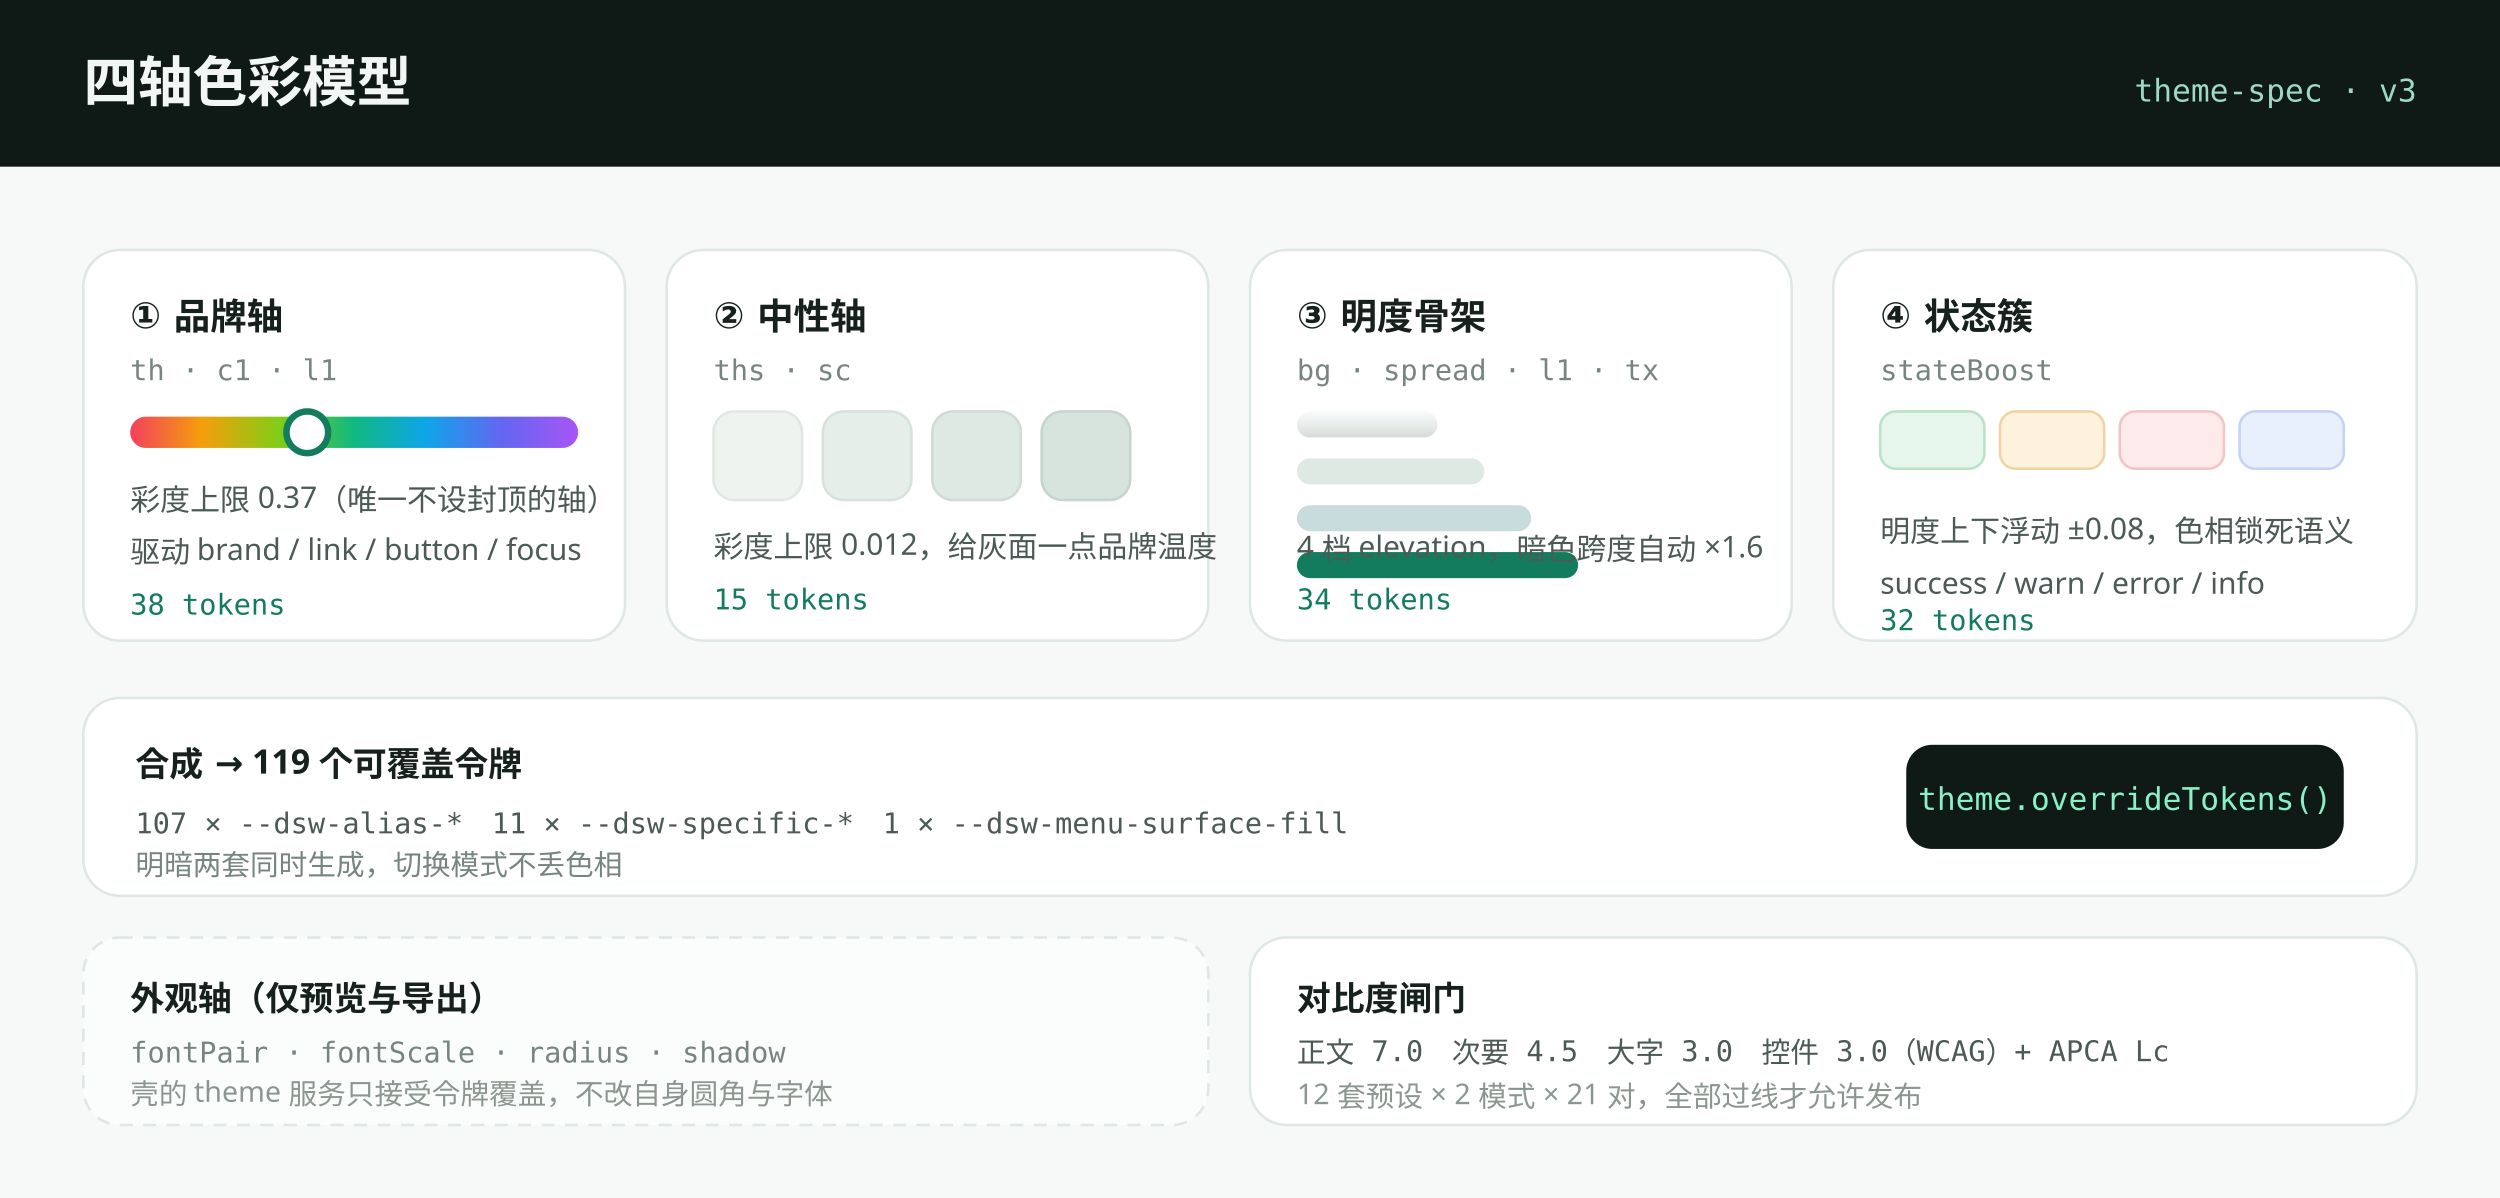
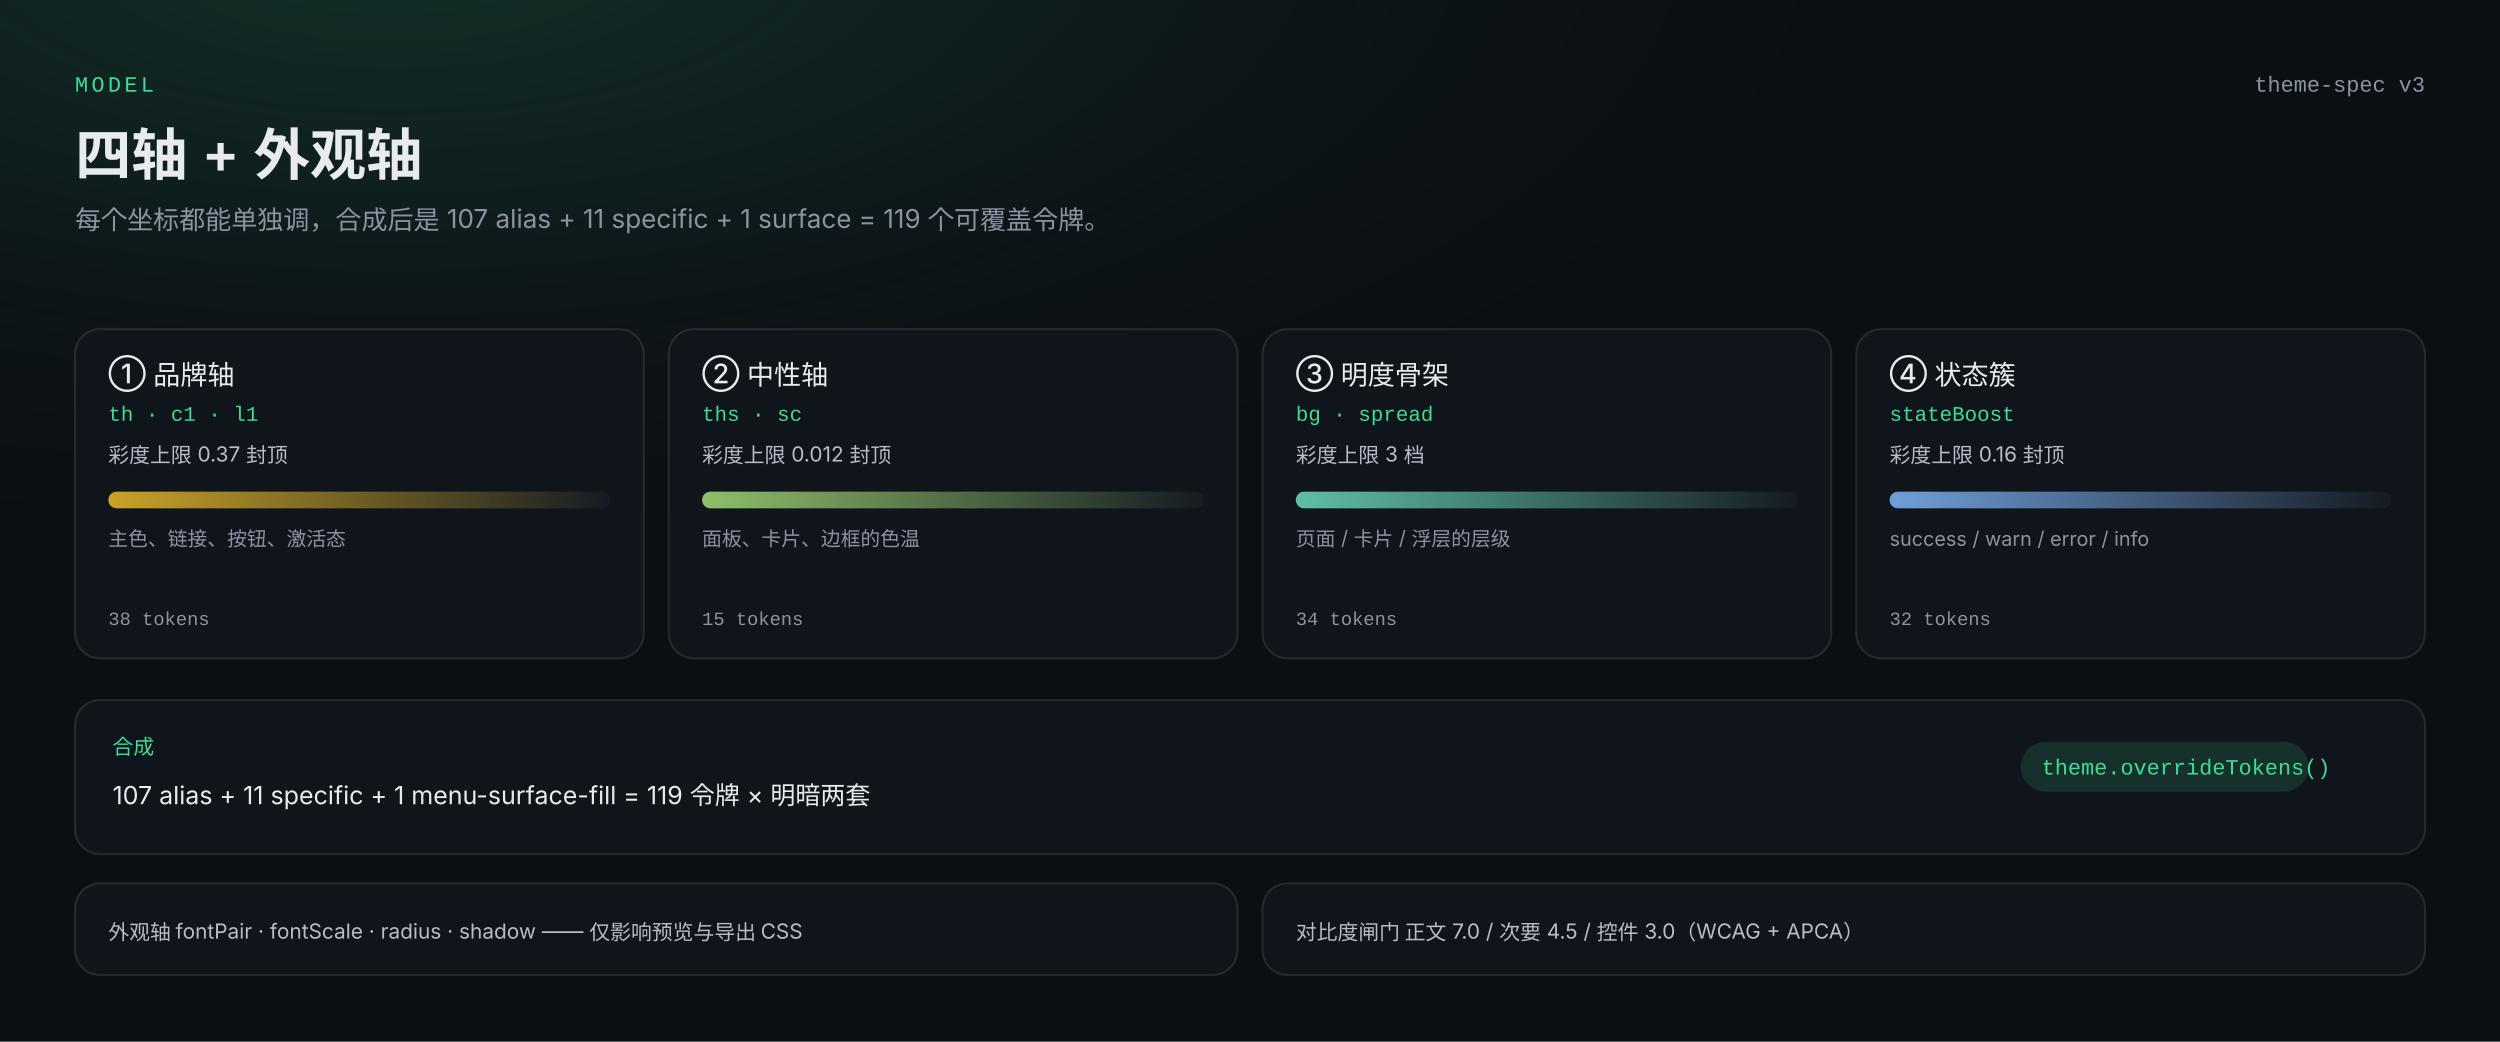
- <svg xmlns="http://www.w3.org/2000/svg" viewBox="0 0 960 460" width="960" height="460" role="img" aria-labelledby="cmTitle cmDesc">
+ <svg xmlns="http://www.w3.org/2000/svg" width="1200" height="500" viewBox="0 0 1200 500" role="img">
+   <defs />
+   <rect width="1200" height="500" fill="#0b0f14" />
+   <radialGradient id="glow" cx="16%" cy="-6%" r="62%">
+     <stop offset="0%" stop-color="#3ddc97" stop-opacity="0.16" />
+     <stop offset="55%" stop-color="#3ddc97" stop-opacity="0.04" />
+     <stop offset="100%" stop-color="#0b0f14" stop-opacity="0" />
+   </radialGradient>
+   <rect width="1200" height="500" fill="url(#glow)" />
+   <text x="36.0" y="44" font-family="ui-monospace, SFMono-Regular, Menlo, Consolas, 'Courier New', monospace" font-size="10.5" font-weight="400" fill="#3ddc97" text-anchor="start" letter-spacing="1.6">MODEL</text>
+   <text x="36.0" y="84" font-family="-apple-system, BlinkMacSystemFont, 'Segoe UI', 'PingFang SC', 'Hiragino Sans GB', 'Microsoft YaHei', sans-serif" font-size="27" font-weight="600" fill="#e8eaed" text-anchor="start">四轴 + 外观轴</text>
+   <text x="1164.0" y="44" font-family="ui-monospace, SFMono-Regular, Menlo, Consolas, 'Courier New', monospace" font-size="10.5" font-weight="400" fill="#8b93a1" text-anchor="end">theme-spec v3</text>
+   <text x="36.0" y="110" font-family="-apple-system, BlinkMacSystemFont, 'Segoe UI', 'PingFang SC', 'Hiragino Sans GB', 'Microsoft YaHei', sans-serif" font-size="12.5" font-weight="400" fill="#8b93a1" text-anchor="start">每个坐标都能单独调，合成后是 107 alias + 11 specific + 1 surface = 119 个可覆盖令牌。</text>
+   <rect x="36" y="158" width="273" height="158" rx="12" fill="#10151b" stroke="rgba(255,255,255,0.10)" stroke-width="1" />
+   <text x="52.0" y="184" font-family="-apple-system, BlinkMacSystemFont, 'Segoe UI', 'PingFang SC', 'Hiragino Sans GB', 'Microsoft YaHei', sans-serif" font-size="13" font-weight="500" fill="#e8eaed" text-anchor="start">① 品牌轴</text>
+   <text x="52.0" y="202" font-family="ui-monospace, SFMono-Regular, Menlo, Consolas, 'Courier New', monospace" font-size="10" font-weight="400" fill="#3ddc97" text-anchor="start">th · c1 · l1</text>
+   <text x="52.0" y="222" font-family="-apple-system, BlinkMacSystemFont, 'Segoe UI', 'PingFang SC', 'Hiragino Sans GB', 'Microsoft YaHei', sans-serif" font-size="10" font-weight="400" fill="#b6bdc8" text-anchor="start">彩度上限 0.37 封顶</text>
  <defs>
-     <linearGradient id="cmHue" x1="0" y1="0" x2="1" y2="0">
-       <stop offset="0" stop-color="#f43f5e" />
-       <stop offset=".16" stop-color="#f59e0b" />
-       <stop offset=".33" stop-color="#84cc16" />
-       <stop offset=".5" stop-color="#10b981" />
-       <stop offset=".66" stop-color="#0ea5e9" />
-       <stop offset=".83" stop-color="#6366f1" />
-       <stop offset="1" stop-color="#a855f7" />
-     </linearGradient>
-     <linearGradient id="cmLadder" x1="0" y1="0" x2="0" y2="1">
-       <stop offset="0" stop-color="#f8fafc" />
-       <stop offset=".55" stop-color="#e7ebe9" />
-       <stop offset="1" stop-color="#d4dbd7" />
+     <linearGradient id="ax0">
+       <stop offset="0" stop-color="#c9a227" />
+       <stop offset="1" stop-color="#151b22" />
    </linearGradient>
  </defs>
-   <rect width="960" height="460" fill="#f7f9f8" />
-   <rect x="0" y="0" width="960" height="64" fill="#0f1a16" />
-   <text x="32" y="39" font-family="ui-sans-serif, Segoe UI, PingFang SC" font-size="21" font-weight="600" fill="#f2f7f5">四轴色彩模型</text>
-   <text x="928" y="39" text-anchor="end" font-family="ui-monospace, Consolas" font-size="12" fill="#9fd8c4">theme-spec · v3</text>
-   <g transform="translate(32 96)">
-     <rect width="208" height="150" rx="14" fill="#ffffff" stroke="#dfe7e3" />
-     <text x="18" y="30" font-family="ui-sans-serif, Segoe UI, PingFang SC" font-size="14" font-weight="600" fill="#16211d">① 品牌轴</text>
-     <text x="18" y="50" font-family="ui-monospace, Consolas" font-size="11" fill="#77857f">th · c1 · l1</text>
-     <rect x="18" y="64" width="172" height="12" rx="6" fill="url(#cmHue)" />
-     <circle cx="86" cy="70" r="8" fill="#ffffff" stroke="#137b5e" stroke-width="2.5" />
-     <text x="18" y="100" font-family="ui-sans-serif, Segoe UI, PingFang SC" font-size="11.5" fill="#4c5a55">彩度上限 0.37（唯一不设封顶的轴）</text>
-     <text x="18" y="120" font-family="ui-sans-serif, Segoe UI, PingFang SC" font-size="11.5" fill="#4c5a55">驱动 brand / link / button / focus</text>
-     <text x="18" y="140" font-family="ui-monospace, Consolas" font-size="11" fill="#137b5e">38 tokens</text>
-   </g>
-   <g transform="translate(256 96)">
-     <rect width="208" height="150" rx="14" fill="#ffffff" stroke="#dfe7e3" />
-     <text x="18" y="30" font-family="ui-sans-serif, Segoe UI, PingFang SC" font-size="14" font-weight="600" fill="#16211d">② 中性轴</text>
-     <text x="18" y="50" font-family="ui-monospace, Consolas" font-size="11" fill="#77857f">ths · sc</text>
-     <g transform="translate(18 62)">
-       <rect width="34" height="34" rx="8" fill="#eef3f0" stroke="#dfe7e3" />
-       <rect x="42" width="34" height="34" rx="8" fill="#e6eeea" stroke="#d8e2dd" />
-       <rect x="84" width="34" height="34" rx="8" fill="#dfe9e4" stroke="#cfdcd5" />
-       <rect x="126" width="34" height="34" rx="8" fill="#d7e3dd" stroke="#c6d5ce" />
-     </g>
-     <text x="18" y="118" font-family="ui-sans-serif, Segoe UI, PingFang SC" font-size="11.5" fill="#4c5a55">彩度上限 0.012，给灰面一点品牌温度</text>
-     <text x="18" y="138" font-family="ui-monospace, Consolas" font-size="11" fill="#137b5e">15 tokens</text>
-   </g>
-   <g transform="translate(480 96)">
-     <rect width="208" height="150" rx="14" fill="#ffffff" stroke="#dfe7e3" />
-     <text x="18" y="30" font-family="ui-sans-serif, Segoe UI, PingFang SC" font-size="14" font-weight="600" fill="#16211d">③ 明度骨架</text>
-     <text x="18" y="50" font-family="ui-monospace, Consolas" font-size="11" fill="#77857f">bg · spread · l1 · tx</text>
-     <g transform="translate(18 62)">
-       <rect width="54" height="10" rx="5" fill="url(#cmLadder)" />
-       <rect y="18" width="72" height="10" rx="5" fill="#dfe9e4" />
-       <rect y="36" width="90" height="10" rx="5" fill="#c9dcdd" />
-       <rect y="54" width="108" height="10" rx="5" fill="#137b5e" />
-     </g>
-     <text x="18" y="118" font-family="ui-sans-serif, Segoe UI, PingFang SC" font-size="11.5" fill="#4c5a55">4 档 elevation，暗色跨度自动 ×1.6</text>
-     <text x="18" y="138" font-family="ui-monospace, Consolas" font-size="11" fill="#137b5e">34 tokens</text>
-   </g>
-   <g transform="translate(704 96)">
-     <rect width="224" height="150" rx="14" fill="#ffffff" stroke="#dfe7e3" />
-     <text x="18" y="30" font-family="ui-sans-serif, Segoe UI, PingFang SC" font-size="14" font-weight="600" fill="#16211d">④ 状态簇</text>
-     <text x="18" y="50" font-family="ui-monospace, Consolas" font-size="11" fill="#77857f">stateBoost</text>
-     <g transform="translate(18 62)">
-       <rect width="40" height="22" rx="6" fill="#e7f6ec" stroke="#b9e3c6" />
-       <rect x="46" width="40" height="22" rx="6" fill="#fff2dd" stroke="#f0d3a2" />
-       <rect x="92" width="40" height="22" rx="6" fill="#fdeaea" stroke="#f3c4c4" />
-       <rect x="138" width="40" height="22" rx="6" fill="#e9f0fd" stroke="#c4d3f3" />
-     </g>
-     <text x="18" y="112" font-family="ui-sans-serif, Segoe UI, PingFang SC" font-size="11.5" fill="#4c5a55">明度上下浮动 ±0.08，色相锁死语义</text>
-     <text x="18" y="132" font-family="ui-sans-serif, Segoe UI, PingFang SC" font-size="11.5" fill="#4c5a55">success / warn / error / info</text>
-     <text x="18" y="146" font-family="ui-monospace, Consolas" font-size="11" fill="#137b5e">32 tokens</text>
-   </g>
-   <g transform="translate(32 268)">
-     <rect width="896" height="76" rx="14" fill="#ffffff" stroke="#dfe7e3" />
-     <text x="20" y="30" font-family="ui-sans-serif, Segoe UI, PingFang SC" font-size="13" font-weight="600" fill="#16211d">合成 → 119 个可覆盖令牌</text>
-     <text x="20" y="52" font-family="ui-monospace, Consolas" font-size="11" fill="#4c5a55">107 × --dsw-alias-*　11 × --dsw-specific-*　1 × --dsw-menu-surface-fill</text>
-     <text x="20" y="68" font-family="ui-sans-serif, Segoe UI, PingFang SC" font-size="11" fill="#77857f">明暗两套同时生成，切换模式不丢色相</text>
-     <g transform="translate(700 18)">
-       <rect width="168" height="40" rx="10" fill="#0f1a16" />
-       <text x="84" y="25" text-anchor="middle" font-family="ui-monospace, Consolas" font-size="12" fill="#8af0c6">theme.overrideTokens()</text>
-     </g>
-   </g>
-   <g transform="translate(32 360)">
-     <rect width="432" height="72" rx="14" fill="#fbfdfc" stroke="#dfe7e3" stroke-dasharray="5 4" />
-     <text x="18" y="28" font-family="ui-sans-serif, Segoe UI, PingFang SC" font-size="13" font-weight="600" fill="#16211d">外观轴（仅预览与导出）</text>
-     <text x="18" y="48" font-family="ui-monospace, Consolas" font-size="11" fill="#77857f">fontPair · fontScale · radius · shadow</text>
-     <text x="18" y="64" font-family="ui-sans-serif, Segoe UI, PingFang SC" font-size="11" fill="#8a968f">壳的 theme 服务只接受令牌覆盖，不改自身圆角与字体</text>
-   </g>
-   <g transform="translate(480 360)">
-     <rect width="448" height="72" rx="14" fill="#ffffff" stroke="#dfe7e3" />
-     <text x="18" y="28" font-family="ui-sans-serif, Segoe UI, PingFang SC" font-size="13" font-weight="600" fill="#16211d">对比度闸门</text>
-     <text x="18" y="48" font-family="ui-monospace, Consolas" font-size="11" fill="#4c5a55">正文 7.0　次要 4.5　大字 3.0　控件 3.0（WCAG）+ APCA Lc</text>
-     <text x="18" y="64" font-family="ui-sans-serif, Segoe UI, PingFang SC" font-size="11" fill="#8a968f">12 套预设 × 2 模式 × 21 对，全部过线才允许发布</text>
-   </g>
+   <rect x="52" y="236" width="241" height="8" rx="4" fill="url(#ax0)" />
+   <text x="52.0" y="262" font-family="-apple-system, BlinkMacSystemFont, 'Segoe UI', 'PingFang SC', 'Hiragino Sans GB', 'Microsoft YaHei', sans-serif" font-size="9.5" font-weight="400" fill="#8b93a1" text-anchor="start">主色、链接、按钮、激活态</text>
+   <text x="52.0" y="300" font-family="ui-monospace, SFMono-Regular, Menlo, Consolas, 'Courier New', monospace" font-size="9" font-weight="400" fill="#8b93a1" text-anchor="start">38 tokens</text>
+   <rect x="321" y="158" width="273" height="158" rx="12" fill="#10151b" stroke="rgba(255,255,255,0.10)" stroke-width="1" />
+   <text x="337.0" y="184" font-family="-apple-system, BlinkMacSystemFont, 'Segoe UI', 'PingFang SC', 'Hiragino Sans GB', 'Microsoft YaHei', sans-serif" font-size="13" font-weight="500" fill="#e8eaed" text-anchor="start">② 中性轴</text>
+   <text x="337.0" y="202" font-family="ui-monospace, SFMono-Regular, Menlo, Consolas, 'Courier New', monospace" font-size="10" font-weight="400" fill="#3ddc97" text-anchor="start">ths · sc</text>
+   <text x="337.0" y="222" font-family="-apple-system, BlinkMacSystemFont, 'Segoe UI', 'PingFang SC', 'Hiragino Sans GB', 'Microsoft YaHei', sans-serif" font-size="10" font-weight="400" fill="#b6bdc8" text-anchor="start">彩度上限 0.012 封顶</text>
+   <defs>
+     <linearGradient id="ax1">
+       <stop offset="0" stop-color="#8fbf6a" />
+       <stop offset="1" stop-color="#151b22" />
+     </linearGradient>
+   </defs>
+   <rect x="337" y="236" width="241" height="8" rx="4" fill="url(#ax1)" />
+   <text x="337.0" y="262" font-family="-apple-system, BlinkMacSystemFont, 'Segoe UI', 'PingFang SC', 'Hiragino Sans GB', 'Microsoft YaHei', sans-serif" font-size="9.5" font-weight="400" fill="#8b93a1" text-anchor="start">面板、卡片、边框的色温</text>
+   <text x="337.0" y="300" font-family="ui-monospace, SFMono-Regular, Menlo, Consolas, 'Courier New', monospace" font-size="9" font-weight="400" fill="#8b93a1" text-anchor="start">15 tokens</text>
+   <rect x="606" y="158" width="273" height="158" rx="12" fill="#10151b" stroke="rgba(255,255,255,0.10)" stroke-width="1" />
+   <text x="622.0" y="184" font-family="-apple-system, BlinkMacSystemFont, 'Segoe UI', 'PingFang SC', 'Hiragino Sans GB', 'Microsoft YaHei', sans-serif" font-size="13" font-weight="500" fill="#e8eaed" text-anchor="start">③ 明度骨架</text>
+   <text x="622.0" y="202" font-family="ui-monospace, SFMono-Regular, Menlo, Consolas, 'Courier New', monospace" font-size="10" font-weight="400" fill="#3ddc97" text-anchor="start">bg · spread</text>
+   <text x="622.0" y="222" font-family="-apple-system, BlinkMacSystemFont, 'Segoe UI', 'PingFang SC', 'Hiragino Sans GB', 'Microsoft YaHei', sans-serif" font-size="10" font-weight="400" fill="#b6bdc8" text-anchor="start">彩度上限 3 档</text>
+   <defs>
+     <linearGradient id="ax2">
+       <stop offset="0" stop-color="#5fbfa8" />
+       <stop offset="1" stop-color="#151b22" />
+     </linearGradient>
+   </defs>
+   <rect x="622" y="236" width="241" height="8" rx="4" fill="url(#ax2)" />
+   <text x="622.0" y="262" font-family="-apple-system, BlinkMacSystemFont, 'Segoe UI', 'PingFang SC', 'Hiragino Sans GB', 'Microsoft YaHei', sans-serif" font-size="9.5" font-weight="400" fill="#8b93a1" text-anchor="start">页面 / 卡片 / 浮层的层级</text>
+   <text x="622.0" y="300" font-family="ui-monospace, SFMono-Regular, Menlo, Consolas, 'Courier New', monospace" font-size="9" font-weight="400" fill="#8b93a1" text-anchor="start">34 tokens</text>
+   <rect x="891" y="158" width="273" height="158" rx="12" fill="#10151b" stroke="rgba(255,255,255,0.10)" stroke-width="1" />
+   <text x="907.0" y="184" font-family="-apple-system, BlinkMacSystemFont, 'Segoe UI', 'PingFang SC', 'Hiragino Sans GB', 'Microsoft YaHei', sans-serif" font-size="13" font-weight="500" fill="#e8eaed" text-anchor="start">④ 状态簇</text>
+   <text x="907.0" y="202" font-family="ui-monospace, SFMono-Regular, Menlo, Consolas, 'Courier New', monospace" font-size="10" font-weight="400" fill="#3ddc97" text-anchor="start">stateBoost</text>
+   <text x="907.0" y="222" font-family="-apple-system, BlinkMacSystemFont, 'Segoe UI', 'PingFang SC', 'Hiragino Sans GB', 'Microsoft YaHei', sans-serif" font-size="10" font-weight="400" fill="#b6bdc8" text-anchor="start">彩度上限 0.16 封顶</text>
+   <defs>
+     <linearGradient id="ax3">
+       <stop offset="0" stop-color="#6f9fd8" />
+       <stop offset="1" stop-color="#151b22" />
+     </linearGradient>
+   </defs>
+   <rect x="907" y="236" width="241" height="8" rx="4" fill="url(#ax3)" />
+   <text x="907.0" y="262" font-family="-apple-system, BlinkMacSystemFont, 'Segoe UI', 'PingFang SC', 'Hiragino Sans GB', 'Microsoft YaHei', sans-serif" font-size="9.5" font-weight="400" fill="#8b93a1" text-anchor="start">success / warn / error / info</text>
+   <text x="907.0" y="300" font-family="ui-monospace, SFMono-Regular, Menlo, Consolas, 'Courier New', monospace" font-size="9" font-weight="400" fill="#8b93a1" text-anchor="start">32 tokens</text>
+   <rect x="36" y="336" width="1128" height="74" rx="12" fill="#10151b" stroke="rgba(255,255,255,0.10)" stroke-width="1" />
+   <text x="54.0" y="362" font-family="ui-monospace, SFMono-Regular, Menlo, Consolas, 'Courier New', monospace" font-size="10" font-weight="400" fill="#3ddc97" text-anchor="start">合成</text>
+   <text x="54.0" y="386" font-family="-apple-system, BlinkMacSystemFont, 'Segoe UI', 'PingFang SC', 'Hiragino Sans GB', 'Microsoft YaHei', sans-serif" font-size="12" font-weight="400" fill="#e8eaed" text-anchor="start">107 alias  +  11 specific  +  1 menu-surface-fill  =  119 令牌 × 明暗两套</text>
+   <rect x="970" y="356" width="138.125" height="24" rx="12" fill="rgba(61,220,151,0.14)" />
+   <text x="980.0" y="371.78" font-family="ui-monospace, SFMono-Regular, Menlo, Consolas, 'Courier New', monospace" font-size="10.5" font-weight="400" fill="#3ddc97" text-anchor="start">theme.overrideTokens()</text>
+   <rect x="36" y="424" width="558" height="44" rx="12" fill="#10151b" stroke="rgba(255,255,255,0.10)" stroke-width="1" />
+   <text x="52.0" y="451" font-family="-apple-system, BlinkMacSystemFont, 'Segoe UI', 'PingFang SC', 'Hiragino Sans GB', 'Microsoft YaHei', sans-serif" font-size="10" font-weight="400" fill="#b6bdc8" text-anchor="start">外观轴 fontPair · fontScale · radius · shadow —— 仅影响预览与导出 CSS</text>
+   <rect x="606" y="424" width="558" height="44" rx="12" fill="#10151b" stroke="rgba(255,255,255,0.10)" stroke-width="1" />
+   <text x="622.0" y="451" font-family="-apple-system, BlinkMacSystemFont, 'Segoe UI', 'PingFang SC', 'Hiragino Sans GB', 'Microsoft YaHei', sans-serif" font-size="10" font-weight="400" fill="#b6bdc8" text-anchor="start">对比度闸门 正文 7.0 / 次要 4.5 / 控件 3.0（WCAG + APCA）</text>
</svg>
